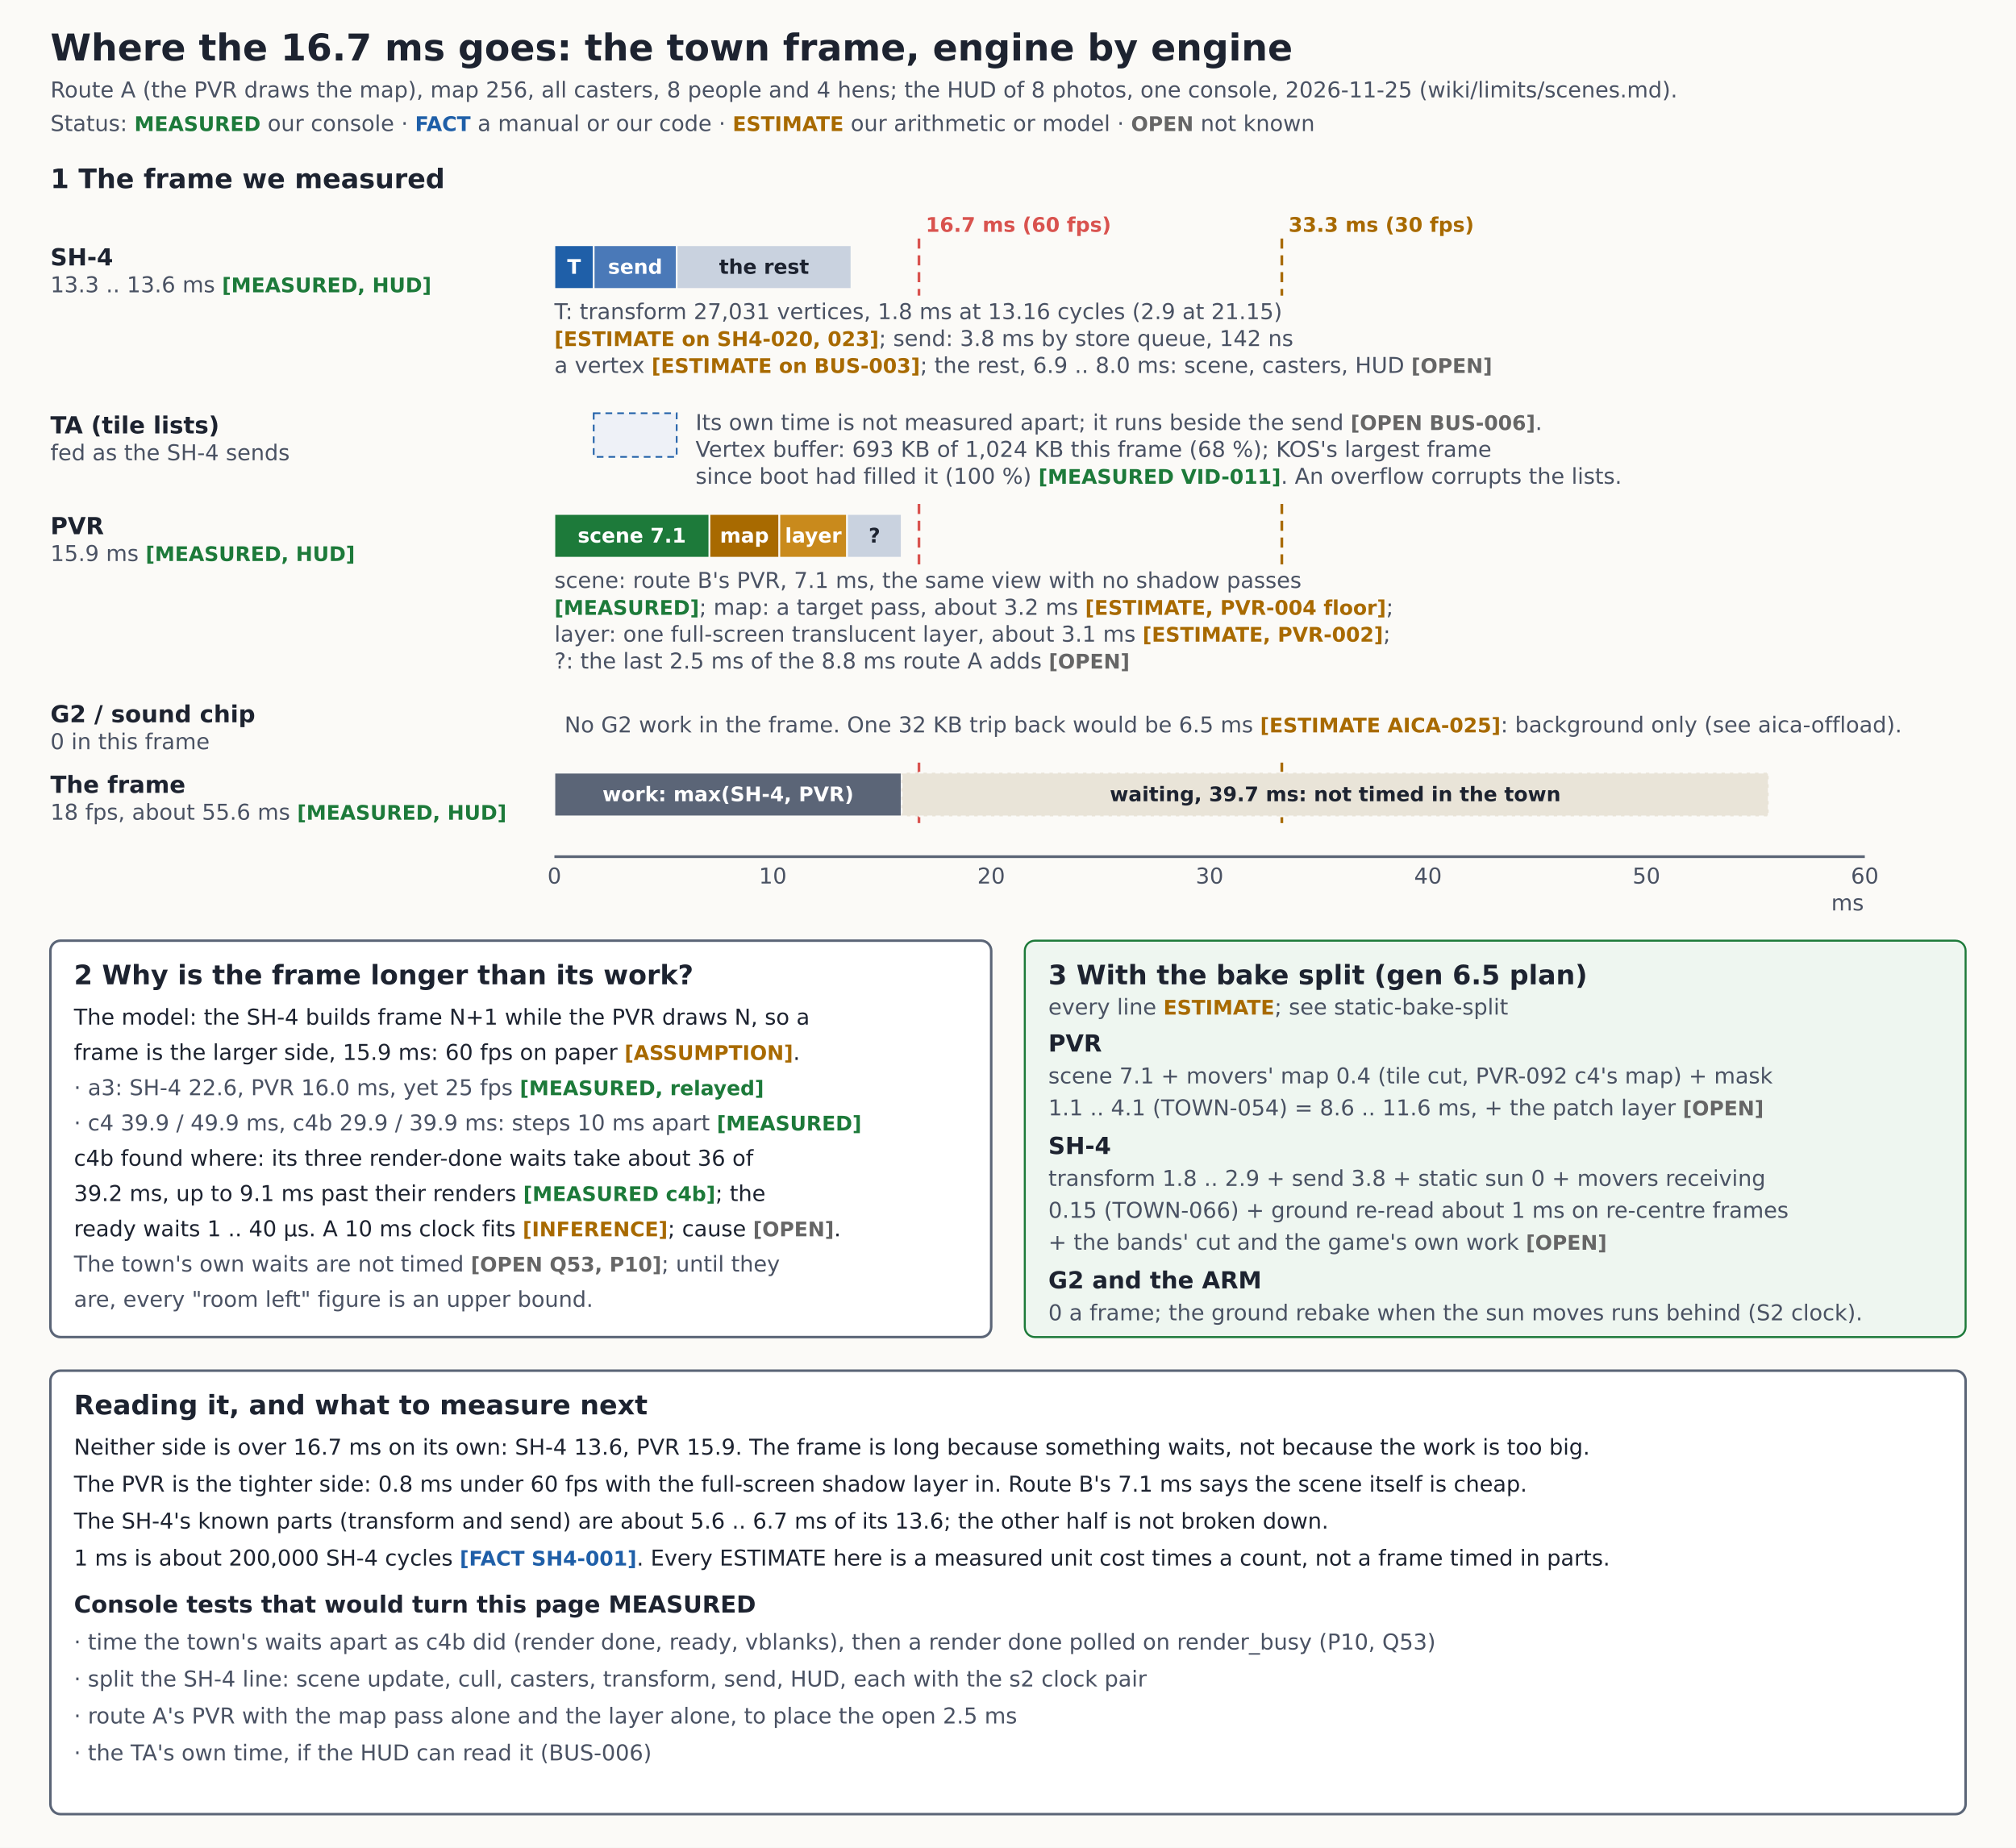
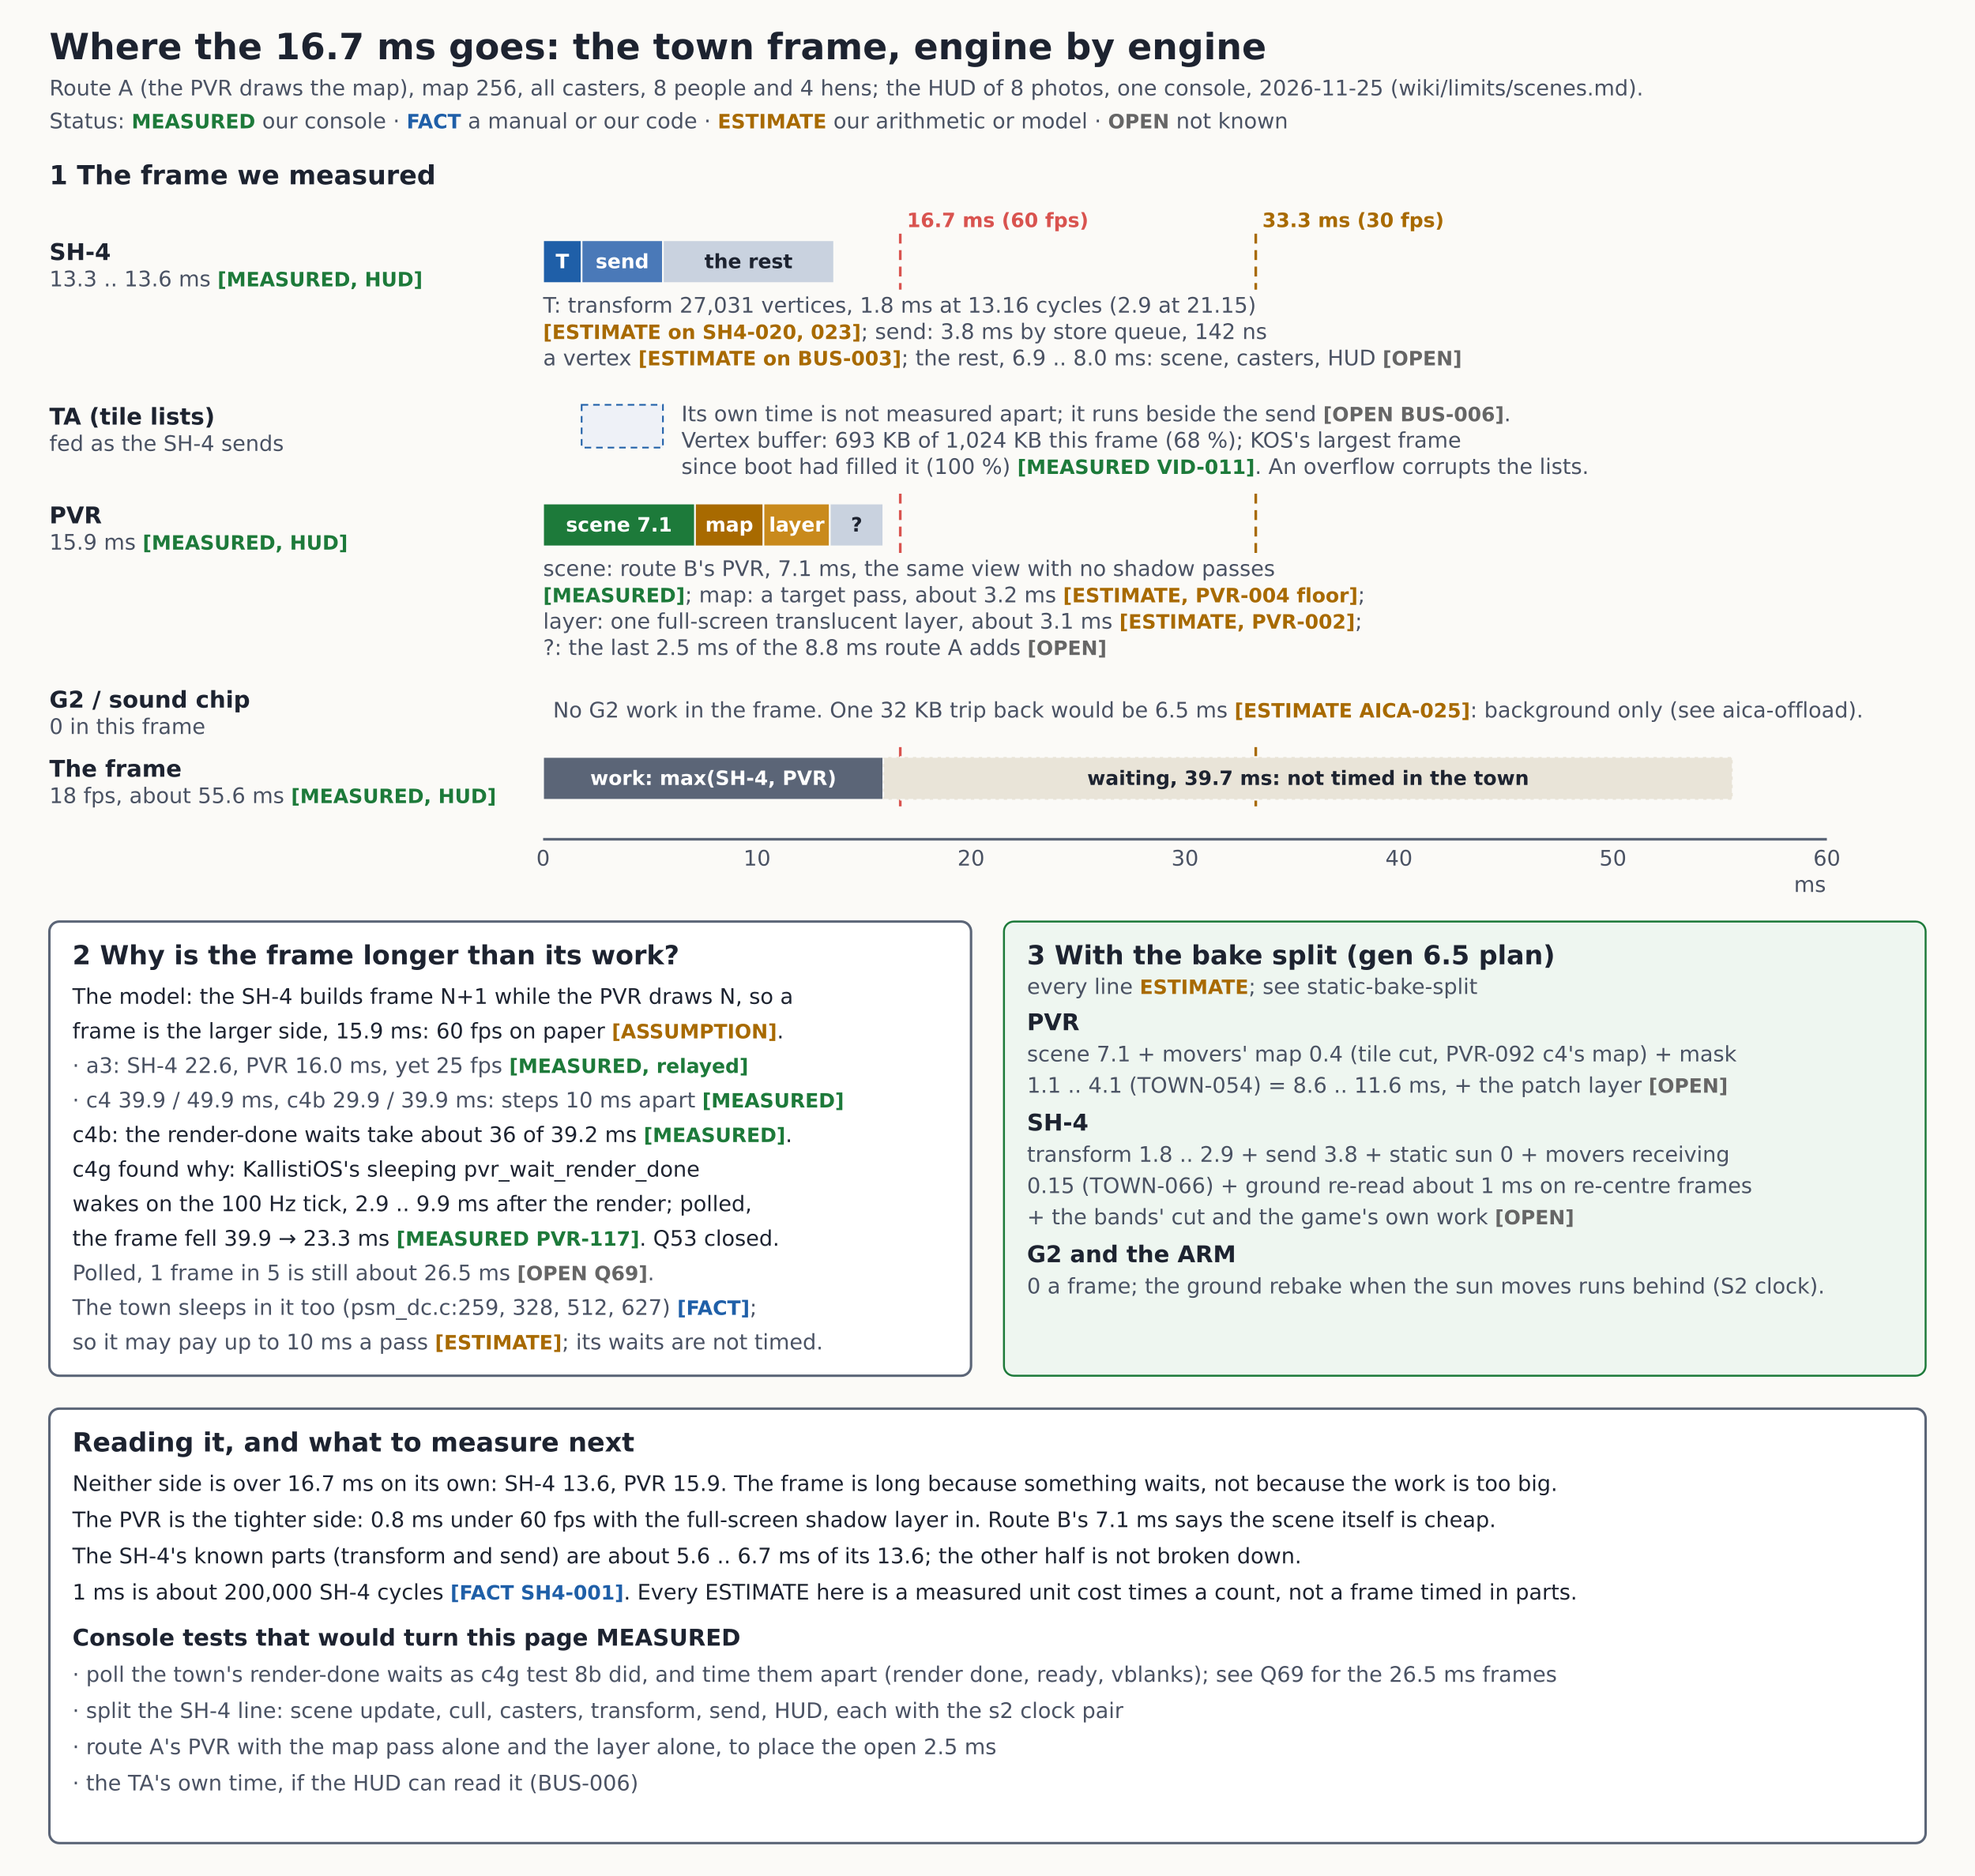
- <svg xmlns="http://www.w3.org/2000/svg" width="1200" height="1100" viewBox="0 0 1200 1100" role="img" aria-labelledby="ttl dsc">
+ <svg xmlns="http://www.w3.org/2000/svg" width="1200" height="1140" viewBox="0 0 1200 1140" role="img" aria-labelledby="ttl dsc">
  <style>
text{font-family:"DejaVu Sans",Verdana,Arial,sans-serif;fill:#1d2330}
.t{font-size:22px;font-weight:700}.s{font-size:13px;fill:#4a5263}.h{font-size:16px;font-weight:700}.h2{font-size:14px;font-weight:700}
.b{font-size:13px}.k{font-size:12px;font-weight:700}.n{font-size:22px;font-weight:700}.mono{font-family:"DejaVu Sans Mono",Consolas,monospace;font-size:14px}
.m{fill:#1d7a3a}.f{fill:#1f5fa8}.e{fill:#a86a00}.o{fill:#666}.r{fill:#7a3ea8}
.box{fill:#fff;stroke:#5b6577;stroke-width:1.5}.st{fill:#eef1f7;stroke:#1f5fa8;stroke-width:1.4}
.mv{fill:#fbf1e2;stroke:#a86a00;stroke-width:1.4}.tm{fill:#eef6f0;stroke:#1d7a3a;stroke-width:1.2}
.ar{stroke:#5b6577;stroke-width:1.6;fill:none}.ad{stroke:#5b6577;stroke-width:1.4;fill:none;stroke-dasharray:5 4}
</style>
  <defs>
    <marker id="h" viewBox="0 0 10 10" refX="9" refY="5" markerWidth="7" markerHeight="7" orient="auto">
      <path d="M0 0 L10 5 L0 10 z" fill="#5b6577" />
    </marker>
  </defs>
-   <rect width="1200" height="1100" fill="#fbfaf7" />
+   <rect width="1200" height="1140" fill="#fbfaf7" />
  <text x="30" y="36" class="t">Where the 16.7 ms goes: the town frame, engine by engine</text>
  <text x="30" y="58" class="s">Route A (the PVR draws the map), map 256, all casters, 8 people and 4 hens; the HUD of 8 photos, one console, 2026-11-25 (wiki/limits/scenes.md).</text>
  <text x="30" y="78" class="s">Status: <tspan class="k m">MEASURED</tspan> our console · <tspan class="k f">FACT</tspan> a manual or our code · <tspan class="k e">ESTIMATE</tspan> our arithmetic or model · <tspan class="k o">OPEN</tspan> not known</text>
  <text x="30" y="112" class="h">1  The frame we measured</text>
  <path d="M547 142 L547 176" stroke="#d9534f" stroke-width="1.6" stroke-dasharray="6 4" />
  <path d="M547 300 L547 336" stroke="#d9534f" stroke-width="1.6" stroke-dasharray="6 4" />
  <path d="M547 454 L547 490" stroke="#d9534f" stroke-width="1.6" stroke-dasharray="6 4" />
  <text x="551" y="138" class="k" fill="#d9534f" style="fill:#d9534f">16.7 ms (60 fps)</text>
  <path d="M763 142 L763 176" stroke="#a86a00" stroke-width="1.6" stroke-dasharray="6 4" />
  <path d="M763 300 L763 336" stroke="#a86a00" stroke-width="1.6" stroke-dasharray="6 4" />
  <path d="M763 454 L763 490" stroke="#a86a00" stroke-width="1.6" stroke-dasharray="6 4" />
  <text x="767" y="138" class="k" fill="#a86a00" style="fill:#a86a00">33.3 ms (30 fps)</text>
  <text x="330" y="526" class="s" text-anchor="middle">0</text>
  <text x="460" y="526" class="s" text-anchor="middle">10</text>
  <text x="590" y="526" class="s" text-anchor="middle">20</text>
  <text x="720" y="526" class="s" text-anchor="middle">30</text>
  <text x="850" y="526" class="s" text-anchor="middle">40</text>
  <text x="980" y="526" class="s" text-anchor="middle">50</text>
  <text x="1110" y="526" class="s" text-anchor="middle">60</text>
  <path d="M330 510 L1110 510" class="ar" />
  <text x="1090.0" y="542" class="s">ms</text>
  <text x="30" y="158" class="h2">SH-4</text>
  <text x="30" y="174" class="s">13.3 .. 13.6 ms <tspan class="k m">[MEASURED, HUD]</tspan>
  </text>
  <rect x="330.0" y="146" width="23.4" height="26" fill="#1f5fa8" stroke="#fbfaf7" stroke-width="1" />
  <text x="341.7" y="163" class="k" text-anchor="middle" style="fill:#fff">T</text>
  <rect x="353.4" y="146" width="49.4" height="26" fill="#4a79b8" stroke="#fbfaf7" stroke-width="1" />
  <text x="378.1" y="163" class="k" text-anchor="middle" style="fill:#fff">send</text>
  <rect x="402.8" y="146" width="104.0" height="26" fill="#c9d2df" stroke="#fbfaf7" stroke-width="1" />
  <text x="454.8" y="163" class="k" text-anchor="middle" style="fill:#1d2330">the rest</text>
  <text x="330" y="190" class="s">T: transform 27,031 vertices, 1.8 ms at 13.16 cycles (2.9 at 21.15)</text>
  <text x="330" y="206" class="s">
    <tspan class="k e">[ESTIMATE on SH4-020, 023]</tspan>; send: 3.8 ms by store queue, 142 ns</text>
  <text x="330" y="222" class="s">a vertex <tspan class="k e">[ESTIMATE on BUS-003]</tspan>; the rest, 6.9 .. 8.0 ms: scene, casters, HUD <tspan class="k o">[OPEN]</tspan>
  </text>
  <text x="30" y="258" class="h2">TA (tile lists)</text>
  <text x="30" y="274" class="s">fed as the SH-4 sends</text>
  <rect x="353.4" y="246" width="49.4" height="26" fill="#eef1f7" stroke="#1f5fa8" stroke-dasharray="4 3" />
  <text x="414.0" y="256" class="s">Its own time is not measured apart; it runs beside the send <tspan class="k o">[OPEN BUS-006]</tspan>.</text>
  <text x="414.0" y="272" class="s">Vertex buffer: 693 KB of 1,024 KB this frame (68 %); KOS's largest frame</text>
  <text x="414.0" y="288" class="s">since boot had filled it (100 %) <tspan class="k m">[MEASURED VID-011]</tspan>. An overflow corrupts the lists.</text>
  <text x="30" y="318" class="h2">PVR</text>
  <text x="30" y="334" class="s">15.9 ms <tspan class="k m">[MEASURED, HUD]</tspan>
  </text>
  <rect x="330.0" y="306" width="92.3" height="26" fill="#1d7a3a" stroke="#fbfaf7" stroke-width="1" />
  <text x="376.1" y="323" class="k" text-anchor="middle" style="fill:#fff">scene 7.1</text>
  <rect x="422.3" y="306" width="41.6" height="26" fill="#a86a00" stroke="#fbfaf7" stroke-width="1" />
  <text x="443.1" y="323" class="k" text-anchor="middle" style="fill:#fff">map</text>
  <rect x="463.9" y="306" width="40.3" height="26" fill="#c98a1c" stroke="#fbfaf7" stroke-width="1" />
  <text x="484.1" y="323" class="k" text-anchor="middle" style="fill:#fff">layer</text>
  <rect x="504.2" y="306" width="32.5" height="26" fill="#c9d2df" stroke="#fbfaf7" stroke-width="1" />
  <text x="520.5" y="323" class="k" text-anchor="middle" style="fill:#1d2330">?</text>
  <text x="330" y="350" class="s">scene: route B's PVR, 7.1 ms, the same view with no shadow passes</text>
  <text x="330" y="366" class="s">
    <tspan class="k m">[MEASURED]</tspan>; map: a target pass, about 3.2 ms <tspan class="k e">[ESTIMATE, PVR-004 floor]</tspan>;</text>
  <text x="330" y="382" class="s">layer: one full-screen translucent layer, about 3.1 ms <tspan class="k e">[ESTIMATE, PVR-002]</tspan>;</text>
  <text x="330" y="398" class="s">?: the last 2.5 ms of the 8.8 ms route A adds <tspan class="k o">[OPEN]</tspan>
  </text>
  <text x="30" y="430" class="h2">G2 / sound chip</text>
  <text x="30" y="446" class="s">0 in this frame</text>
  <text x="336" y="436" class="s">No G2 work in the frame. One 32 KB trip back would be 6.5 ms <tspan class="k e">[ESTIMATE AICA-025]</tspan>: background only (see aica-offload).</text>
  <text x="30" y="472" class="h2">The frame</text>
  <text x="30" y="488" class="s">18 fps, about 55.6 ms <tspan class="k m">[MEASURED, HUD]</tspan>
  </text>
  <rect x="330.0" y="460" width="206.7" height="26" fill="#5b6577" stroke="#fbfaf7" stroke-width="1" />
  <text x="433.4" y="477" class="k" text-anchor="middle" style="fill:#fff">work: max(SH-4, PVR)</text>
  <rect x="536.7" y="460" width="516.1" height="26" fill="#e9e4d8" stroke="#fbfaf7" stroke-width="1" stroke-dasharray="3 2" />
  <text x="794.8" y="477" class="k" text-anchor="middle" style="fill:#1d2330">waiting, 39.7 ms: not timed in the town</text>
-   <rect x="30" y="560" width="560" height="236" rx="6" class="box" />
+   <rect x="30" y="560" width="560" height="276" rx="6" class="box" />
  <text x="44" y="586" class="h">2  Why is the frame longer than its work?</text>
  <text x="44" y="610" class="b">The model: the SH-4 builds frame N+1 while the PVR draws N, so a</text>
  <text x="44" y="631" class="b">frame is the larger side, 15.9 ms: 60 fps on paper <tspan class="k e">[ASSUMPTION]</tspan>.</text>
  <text x="44" y="652" class="s">· a3: SH-4 22.6, PVR 16.0 ms, yet 25 fps <tspan class="k m">[MEASURED, relayed]</tspan>
  </text>
  <text x="44" y="673" class="s">· c4 39.9 / 49.9 ms, c4b 29.9 / 39.9 ms: steps 10 ms apart <tspan class="k m">[MEASURED]</tspan>
  </text>
-   <text x="44" y="694" class="b">c4b found where: its three render-done waits take about 36 of</text>
-   <text x="44" y="715" class="b">39.2 ms, up to 9.1 ms past their renders <tspan class="k m">[MEASURED c4b]</tspan>; the</text>
-   <text x="44" y="736" class="b">ready waits 1 .. 40 µs. A 10 ms clock fits <tspan class="k e">[INFERENCE]</tspan>; cause <tspan class="k o">[OPEN]</tspan>.</text>
-   <text x="44" y="757" class="s">The town's own waits are not timed <tspan class="k o">[OPEN Q53, P10]</tspan>; until they</text>
-   <text x="44" y="778" class="s">are, every "room left" figure is an upper bound.</text>
-   <rect x="610" y="560" width="560" height="236" rx="6" class="tm" />
+   <text x="44" y="694" class="b">c4b: the render-done waits take about 36 of 39.2 ms <tspan class="k m">[MEASURED]</tspan>.</text>
+   <text x="44" y="715" class="b">c4g found why: KallistiOS's sleeping pvr_wait_render_done</text>
+   <text x="44" y="736" class="b">wakes on the 100 Hz tick, 2.9 .. 9.9 ms after the render; polled,</text>
+   <text x="44" y="757" class="b">the frame fell 39.9 → 23.3 ms <tspan class="k m">[MEASURED PVR-117]</tspan>. Q53 closed.</text>
+   <text x="44" y="778" class="s">Polled, 1 frame in 5 is still about 26.5 ms <tspan class="k o">[OPEN Q69]</tspan>.</text>
+   <text x="44" y="799" class="s">The town sleeps in it too (psm_dc.c:259, 328, 512, 627) <tspan class="k f">[FACT]</tspan>;</text>
+   <text x="44" y="820" class="s">so it may pay up to 10 ms a pass <tspan class="k e">[ESTIMATE]</tspan>; its waits are not timed.</text>
+   <rect x="610" y="560" width="560" height="276" rx="6" class="tm" />
  <text x="624" y="586" class="h">3  With the bake split (gen 6.5 plan)</text>
  <text x="624" y="604" class="s">every line <tspan class="k e">ESTIMATE</tspan>; see static-bake-split</text>
  <text x="624" y="626" class="h2">PVR</text>
  <text x="624" y="645" class="s">scene 7.1 + movers' map 0.4 (tile cut, PVR-092 c4's map) + mask</text>
  <text x="624" y="664" class="s">1.1 .. 4.1 (TOWN-054) = 8.6 .. 11.6 ms, + the patch layer <tspan class="k o">[OPEN]</tspan>
  </text>
  <text x="624" y="687" class="h2">SH-4</text>
  <text x="624" y="706" class="s">transform 1.8 .. 2.9 + send 3.8 + static sun 0 + movers receiving</text>
  <text x="624" y="725" class="s">0.15 (TOWN-066) + ground re-read about 1 ms on re-centre frames</text>
  <text x="624" y="744" class="s">+ the bands' cut and the game's own work <tspan class="k o">[OPEN]</tspan>
  </text>
  <text x="624" y="767" class="h2">G2 and the ARM</text>
  <text x="624" y="786" class="s">0 a frame; the ground rebake when the sun moves runs behind (S2 clock).</text>
-   <rect x="30" y="816" width="1140" height="264" rx="6" class="box" />
-   <text x="44" y="842" class="h">Reading it, and what to measure next</text>
-   <text x="44" y="866" class="b">Neither side is over 16.7 ms on its own: SH-4 13.6, PVR 15.9. The frame is long because something waits, not because the work is too big.</text>
-   <text x="44" y="888" class="b">The PVR is the tighter side: 0.8 ms under 60 fps with the full-screen shadow layer in. Route B's 7.1 ms says the scene itself is cheap.</text>
-   <text x="44" y="910" class="b">The SH-4's known parts (transform and send) are about 5.6 .. 6.7 ms of its 13.6; the other half is not broken down.</text>
-   <text x="44" y="932" class="b">1 ms is about 200,000 SH-4 cycles <tspan class="k f">[FACT SH4-001]</tspan>. Every ESTIMATE here is a measured unit cost times a count, not a frame timed in parts.</text>
-   <text x="44" y="960" class="h2">Console tests that would turn this page MEASURED</text>
-   <text x="44" y="982" class="s">· time the town's waits apart as c4b did (render done, ready, vblanks), then a render done polled on render_busy (P10, Q53)</text>
-   <text x="44" y="1004" class="s">· split the SH-4 line: scene update, cull, casters, transform, send, HUD, each with the s2 clock pair</text>
-   <text x="44" y="1026" class="s">· route A's PVR with the map pass alone and the layer alone, to place the open 2.5 ms</text>
-   <text x="44" y="1048" class="s">· the TA's own time, if the HUD can read it (BUS-006)</text>
+   <rect x="30" y="856" width="1140" height="264" rx="6" class="box" />
+   <text x="44" y="882" class="h">Reading it, and what to measure next</text>
+   <text x="44" y="906" class="b">Neither side is over 16.7 ms on its own: SH-4 13.6, PVR 15.9. The frame is long because something waits, not because the work is too big.</text>
+   <text x="44" y="928" class="b">The PVR is the tighter side: 0.8 ms under 60 fps with the full-screen shadow layer in. Route B's 7.1 ms says the scene itself is cheap.</text>
+   <text x="44" y="950" class="b">The SH-4's known parts (transform and send) are about 5.6 .. 6.7 ms of its 13.6; the other half is not broken down.</text>
+   <text x="44" y="972" class="b">1 ms is about 200,000 SH-4 cycles <tspan class="k f">[FACT SH4-001]</tspan>. Every ESTIMATE here is a measured unit cost times a count, not a frame timed in parts.</text>
+   <text x="44" y="1000" class="h2">Console tests that would turn this page MEASURED</text>
+   <text x="44" y="1022" class="s">· poll the town's render-done waits as c4g test 8b did, and time them apart (render done, ready, vblanks); see Q69 for the 26.5 ms frames</text>
+   <text x="44" y="1044" class="s">· split the SH-4 line: scene update, cull, casters, transform, send, HUD, each with the s2 clock pair</text>
+   <text x="44" y="1066" class="s">· route A's PVR with the map pass alone and the layer alone, to place the open 2.5 ms</text>
+   <text x="44" y="1088" class="s">· the TA's own time, if the HUD can read it (BUS-006)</text>
</svg>
